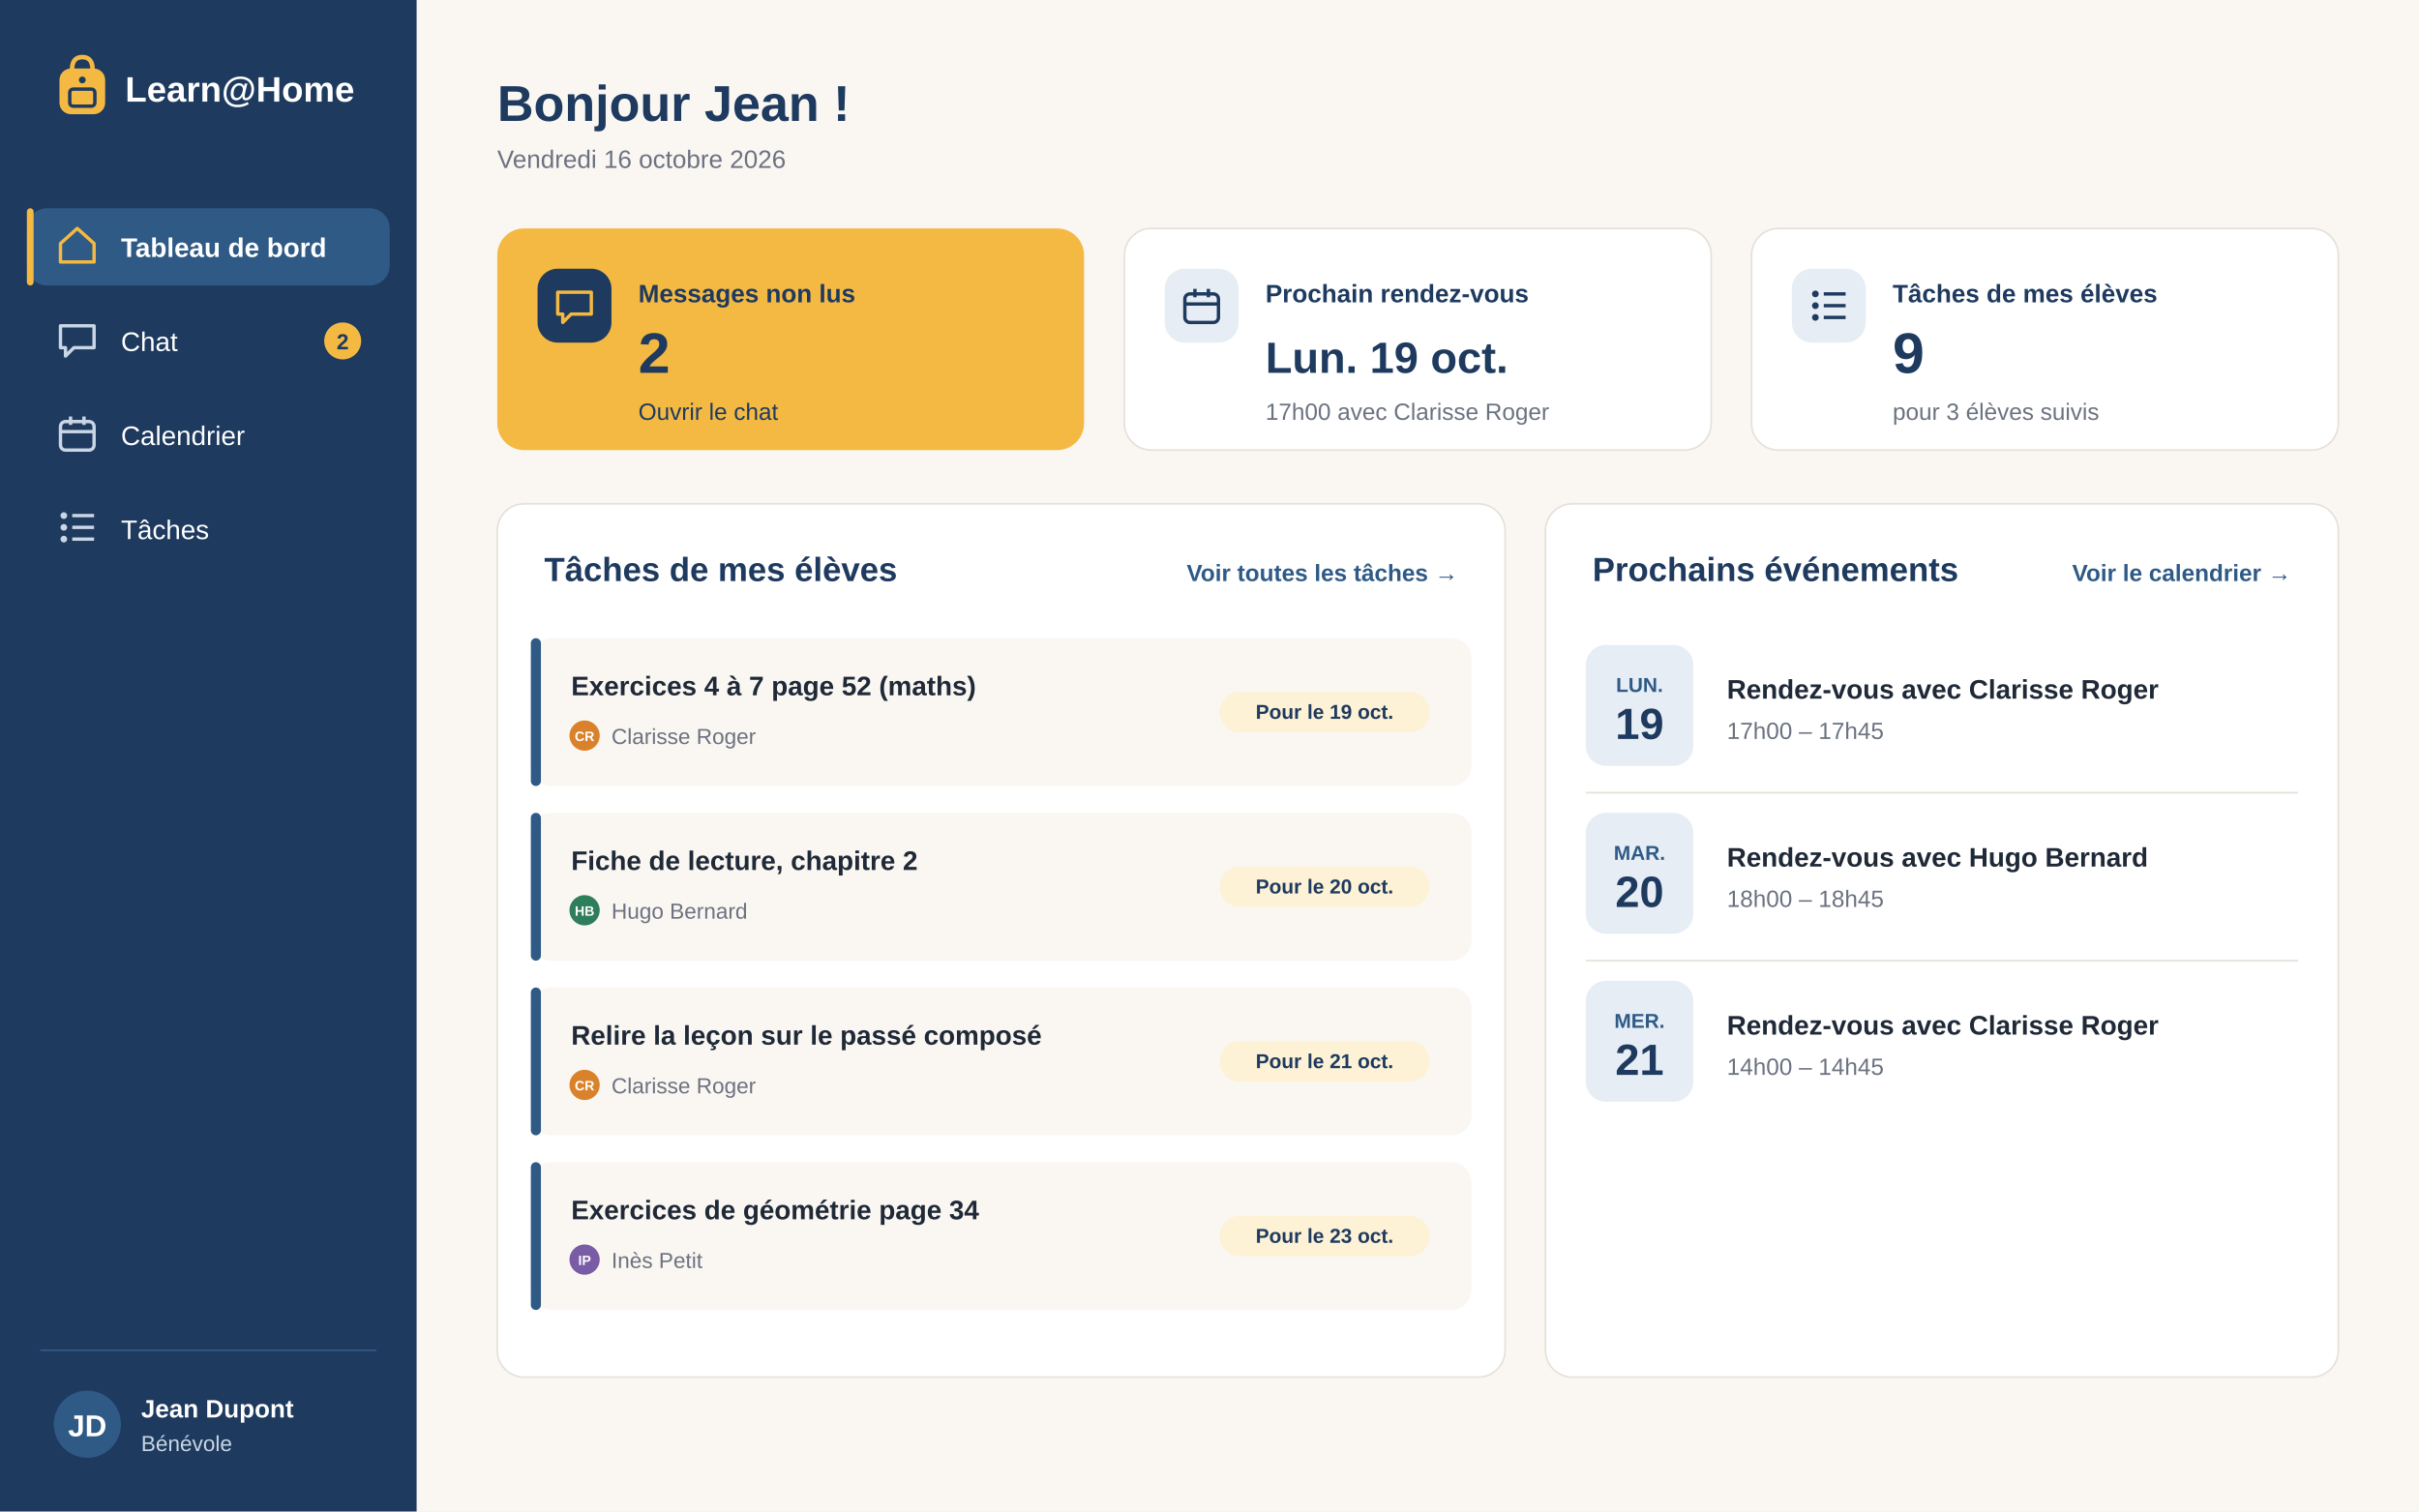
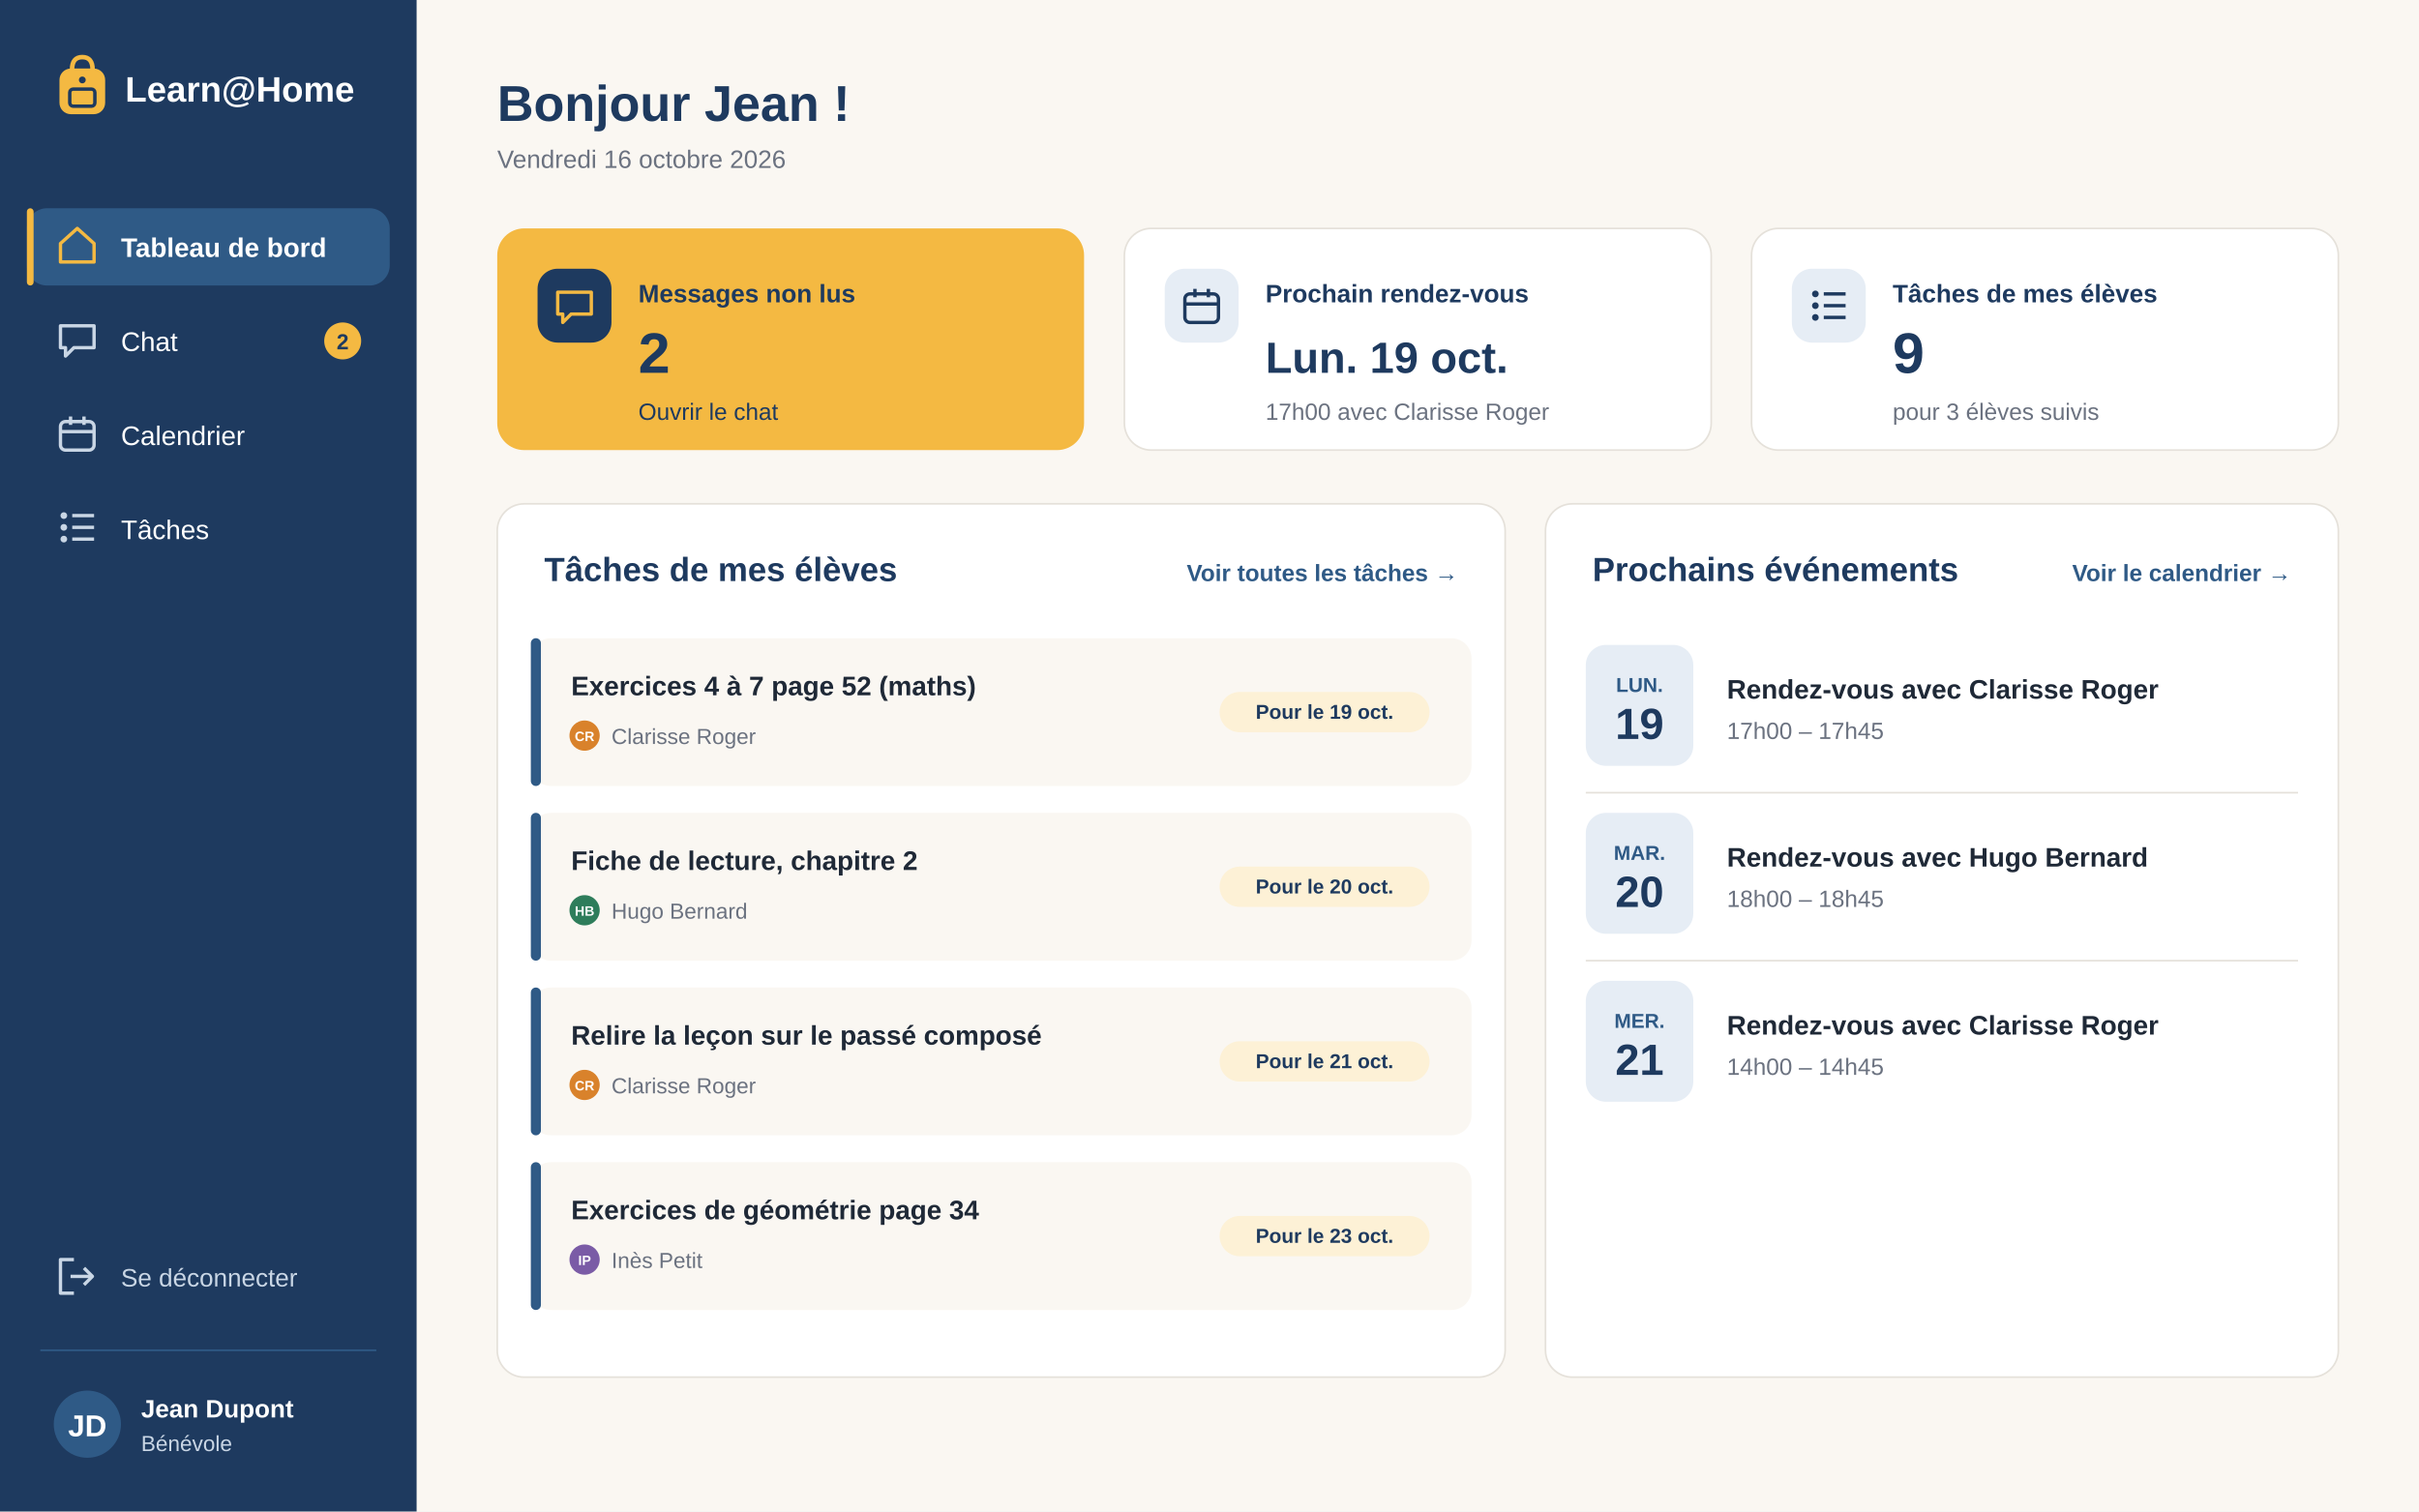
<svg xmlns="http://www.w3.org/2000/svg" width="1440" height="900" viewBox="0 0 1440 900" font-family="Nunito, Arial, sans-serif">
  <rect width="1440" height="900" fill="#FAF7F2" />
  <rect x="0" y="0" width="248" height="900" rx="0" fill="#1E3A5F" />
  <path d="M42.88 41.48 Q42.88 34 49.0 34 Q55.12 34 55.12 41.48" fill="none" stroke="#F4B942" stroke-width="2.72" />
  <rect x="35.4" y="40.8" width="27.2" height="27.2" rx="6.8" fill="#F4B942" />
  <rect x="41.52" y="53.04" width="14.96" height="10.2" rx="2.04" fill="none" stroke="#1E3A5F" stroke-width="2.04" />
  <circle cx="49.0" cy="47.6" r="2.04" fill="#1E3A5F" />
  <text x="74.5" y="60.52" font-size="21.08" fill="#FFFFFF" font-weight="700">Learn@Home</text>
  <rect x="16" y="124" width="216" height="46" rx="12" fill="#2F5A86" />
  <rect x="16" y="124" width="4" height="46" rx="2" fill="#F4B942" />
  <path d="M36 145 L46 136 L56 145 V156 H36 Z" fill="none" stroke="#F4B942" stroke-width="2" stroke-linejoin="round" />
  <text x="72" y="153" font-size="16" fill="#FFFFFF" font-weight="700">Tableau de bord</text>
  <path d="M36 194 H56 V207 H44 L39 212 V207 H36 Z" fill="none" stroke="#C9D6E5" stroke-width="2" stroke-linejoin="round" />
  <text x="72" y="209" font-size="16" fill="#FFFFFF">Chat</text>
  <circle cx="204" cy="203" r="11" fill="#F4B942" />
  <text x="204" y="208" font-size="13" fill="#1E3A5F" font-weight="700" text-anchor="middle">2</text>
  <rect x="36" y="251" width="20" height="17" rx="3" fill="none" stroke="#C9D6E5" stroke-width="2" />
  <line x1="36" y1="257" x2="56" y2="257" stroke="#C9D6E5" stroke-width="2" />
  <line x1="42" y1="248" x2="42" y2="253" stroke="#C9D6E5" stroke-width="2" />
  <line x1="50" y1="248" x2="50" y2="253" stroke="#C9D6E5" stroke-width="2" />
  <text x="72" y="265" font-size="16" fill="#FFFFFF">Calendrier</text>
  <circle cx="38" cy="307" r="2" fill="#C9D6E5" />
  <line x1="43" y1="307" x2="56" y2="307" stroke="#C9D6E5" stroke-width="2" />
  <circle cx="38" cy="314" r="2" fill="#C9D6E5" />
  <line x1="43" y1="314" x2="56" y2="314" stroke="#C9D6E5" stroke-width="2" />
  <circle cx="38" cy="321" r="2" fill="#C9D6E5" />
  <line x1="43" y1="321" x2="56" y2="321" stroke="#C9D6E5" stroke-width="2" />
  <text x="72" y="321" font-size="16" fill="#FFFFFF">Tâches</text>
+   <path d="M44 750 H36 V770 H44" fill="none" stroke="#C9D6E5" stroke-width="2" stroke-linejoin="round" />
+   <line x1="42" y1="760" x2="55" y2="760" stroke="#C9D6E5" stroke-width="2" />
+   <path d="M50 755 L55 760 L50 765" fill="none" stroke="#C9D6E5" stroke-width="2" stroke-linejoin="round" />
+   <text x="72" y="766" font-size="15" fill="#C9D6E5">Se déconnecter</text>
  <line x1="24" y1="804" x2="224" y2="804" stroke="#2F5A86" stroke-width="1" />
  <circle cx="52" cy="848" r="20" fill="#2F5A86" />
  <text x="52" y="855.2" font-size="18.0" fill="#FFFFFF" font-weight="700" text-anchor="middle">JD</text>
  <text x="84" y="844" font-size="15" fill="#FFFFFF" font-weight="700">Jean Dupont</text>
  <text x="84" y="864" font-size="13" fill="#C9D6E5">Bénévole</text>
  <text x="296" y="72" font-size="30" fill="#1E3A5F" font-weight="700">Bonjour Jean !</text>
  <text x="296" y="100" font-size="15" fill="#6B7280">Vendredi 16 octobre 2026</text>
  <rect x="296.0" y="136" width="349.333" height="132" rx="16" fill="#F4B942" />
  <rect x="320.0" y="160" width="44" height="44" rx="12" fill="#1E3A5F" />
  <path d="M332.0 174 H352.0 V187 H340.0 L335.0 192 V187 H332.0 Z" fill="none" stroke="#F4B942" stroke-width="2" stroke-linejoin="round" />
  <text x="380.0" y="180" font-size="15" fill="#1E3A5F" font-weight="700">Messages non lus</text>
  <text x="380.0" y="222" font-size="34" fill="#1E3A5F" font-weight="700">2</text>
  <text x="380.0" y="250" font-size="14" fill="#1E3A5F">Ouvrir le chat</text>
  <rect x="669.333" y="136" width="349.333" height="132" rx="16" fill="#FFFFFF" stroke="#E5E1DA" stroke-width="1" />
  <rect x="693.333" y="160" width="44" height="44" rx="12" fill="#E6EDF5" />
  <rect x="705.333" y="175" width="20" height="17" rx="3" fill="none" stroke="#1E3A5F" stroke-width="2" />
  <line x1="705.333" y1="181" x2="725.333" y2="181" stroke="#1E3A5F" stroke-width="2" />
  <line x1="711.333" y1="172" x2="711.333" y2="177" stroke="#1E3A5F" stroke-width="2" />
  <line x1="719.333" y1="172" x2="719.333" y2="177" stroke="#1E3A5F" stroke-width="2" />
  <text x="753.333" y="180" font-size="15" fill="#1E3A5F" font-weight="700">Prochain rendez-vous</text>
  <text x="753.333" y="222" font-size="26" fill="#1E3A5F" font-weight="700">Lun. 19 oct.</text>
  <text x="753.333" y="250" font-size="14" fill="#6B7280">17h00 avec Clarisse Roger</text>
  <rect x="1042.667" y="136" width="349.333" height="132" rx="16" fill="#FFFFFF" stroke="#E5E1DA" stroke-width="1" />
  <rect x="1066.667" y="160" width="44" height="44" rx="12" fill="#E6EDF5" />
  <circle cx="1080.667" cy="175" r="2" fill="#1E3A5F" />
  <line x1="1085.667" y1="175" x2="1098.667" y2="175" stroke="#1E3A5F" stroke-width="2" />
  <circle cx="1080.667" cy="182" r="2" fill="#1E3A5F" />
  <line x1="1085.667" y1="182" x2="1098.667" y2="182" stroke="#1E3A5F" stroke-width="2" />
  <circle cx="1080.667" cy="189" r="2" fill="#1E3A5F" />
  <line x1="1085.667" y1="189" x2="1098.667" y2="189" stroke="#1E3A5F" stroke-width="2" />
  <text x="1126.667" y="180" font-size="15" fill="#1E3A5F" font-weight="700">Tâches de mes élèves</text>
  <text x="1126.667" y="222" font-size="34" fill="#1E3A5F" font-weight="700">9</text>
  <text x="1126.667" y="250" font-size="14" fill="#6B7280">pour 3 élèves suivis</text>
  <rect x="296" y="300" width="600" height="520" rx="16" fill="#FFFFFF" stroke="#E5E1DA" stroke-width="1" />
  <text x="324" y="346" font-size="20" fill="#1E3A5F" font-weight="700">Tâches de mes élèves</text>
  <text x="868" y="346" font-size="14" fill="#2F5A86" font-weight="700" text-anchor="end">Voir toutes les tâches →</text>
  <rect x="316" y="380" width="560" height="88" rx="12" fill="#FAF7F2" />
  <rect x="316" y="380" width="6" height="88" rx="3" fill="#2F5A86" />
  <text x="340" y="414" font-size="16" fill="#1F2937" font-weight="700">Exercices 4 à 7 page 52 (maths)</text>
  <circle cx="348" cy="438" r="9" fill="#D9822B" />
  <text x="348" y="441.24" font-size="8.1" fill="#FFFFFF" font-weight="700" text-anchor="middle">CR</text>
  <text x="364" y="443" font-size="13" fill="#6B7280">Clarisse Roger</text>
  <rect x="726" y="412" width="125" height="24" rx="12" fill="#FDF1D6" />
  <text x="788.5" y="428" font-size="12" fill="#1E3A5F" font-weight="700" text-anchor="middle">Pour le 19 oct.</text>
  <rect x="316" y="484" width="560" height="88" rx="12" fill="#FAF7F2" />
  <rect x="316" y="484" width="6" height="88" rx="3" fill="#2F5A86" />
  <text x="340" y="518" font-size="16" fill="#1F2937" font-weight="700">Fiche de lecture, chapitre 2</text>
  <circle cx="348" cy="542" r="9" fill="#2E7D5B" />
  <text x="348" y="545.24" font-size="8.1" fill="#FFFFFF" font-weight="700" text-anchor="middle">HB</text>
  <text x="364" y="547" font-size="13" fill="#6B7280">Hugo Bernard</text>
  <rect x="726" y="516" width="125" height="24" rx="12" fill="#FDF1D6" />
  <text x="788.5" y="532" font-size="12" fill="#1E3A5F" font-weight="700" text-anchor="middle">Pour le 20 oct.</text>
  <rect x="316" y="588" width="560" height="88" rx="12" fill="#FAF7F2" />
  <rect x="316" y="588" width="6" height="88" rx="3" fill="#2F5A86" />
  <text x="340" y="622" font-size="16" fill="#1F2937" font-weight="700">Relire la leçon sur le passé composé</text>
  <circle cx="348" cy="646" r="9" fill="#D9822B" />
  <text x="348" y="649.24" font-size="8.1" fill="#FFFFFF" font-weight="700" text-anchor="middle">CR</text>
  <text x="364" y="651" font-size="13" fill="#6B7280">Clarisse Roger</text>
  <rect x="726" y="620" width="125" height="24" rx="12" fill="#FDF1D6" />
  <text x="788.5" y="636" font-size="12" fill="#1E3A5F" font-weight="700" text-anchor="middle">Pour le 21 oct.</text>
  <rect x="316" y="692" width="560" height="88" rx="12" fill="#FAF7F2" />
  <rect x="316" y="692" width="6" height="88" rx="3" fill="#2F5A86" />
  <text x="340" y="726" font-size="16" fill="#1F2937" font-weight="700">Exercices de géométrie page 34</text>
  <circle cx="348" cy="750" r="9" fill="#7A5BA6" />
  <text x="348" y="753.24" font-size="8.1" fill="#FFFFFF" font-weight="700" text-anchor="middle">IP</text>
  <text x="364" y="755" font-size="13" fill="#6B7280">Inès Petit</text>
  <rect x="726" y="724" width="125" height="24" rx="12" fill="#FDF1D6" />
  <text x="788.5" y="740" font-size="12" fill="#1E3A5F" font-weight="700" text-anchor="middle">Pour le 23 oct.</text>
  <rect x="920" y="300" width="472" height="520" rx="16" fill="#FFFFFF" stroke="#E5E1DA" stroke-width="1" />
  <text x="948" y="346" font-size="20" fill="#1E3A5F" font-weight="700">Prochains événements</text>
  <text x="1364" y="346" font-size="14" fill="#2F5A86" font-weight="700" text-anchor="end">Voir le calendrier →</text>
  <rect x="944" y="384" width="64" height="72" rx="12" fill="#E6EDF5" />
  <text x="976" y="412" font-size="12" fill="#2F5A86" font-weight="700" text-anchor="middle">LUN.</text>
  <text x="976" y="440" font-size="26" fill="#1E3A5F" font-weight="700" text-anchor="middle">19</text>
  <text x="1028" y="416" font-size="16" fill="#1F2937" font-weight="700">Rendez-vous avec Clarisse Roger</text>
  <text x="1028" y="440" font-size="14" fill="#6B7280">17h00 – 17h45</text>
  <line x1="944" y1="472" x2="1368" y2="472" stroke="#E5E1DA" stroke-width="1" />
  <rect x="944" y="484" width="64" height="72" rx="12" fill="#E6EDF5" />
  <text x="976" y="512" font-size="12" fill="#2F5A86" font-weight="700" text-anchor="middle">MAR.</text>
  <text x="976" y="540" font-size="26" fill="#1E3A5F" font-weight="700" text-anchor="middle">20</text>
  <text x="1028" y="516" font-size="16" fill="#1F2937" font-weight="700">Rendez-vous avec Hugo Bernard</text>
  <text x="1028" y="540" font-size="14" fill="#6B7280">18h00 – 18h45</text>
  <line x1="944" y1="572" x2="1368" y2="572" stroke="#E5E1DA" stroke-width="1" />
  <rect x="944" y="584" width="64" height="72" rx="12" fill="#E6EDF5" />
  <text x="976" y="612" font-size="12" fill="#2F5A86" font-weight="700" text-anchor="middle">MER.</text>
  <text x="976" y="640" font-size="26" fill="#1E3A5F" font-weight="700" text-anchor="middle">21</text>
  <text x="1028" y="616" font-size="16" fill="#1F2937" font-weight="700">Rendez-vous avec Clarisse Roger</text>
  <text x="1028" y="640" font-size="14" fill="#6B7280">14h00 – 14h45</text>
</svg>
